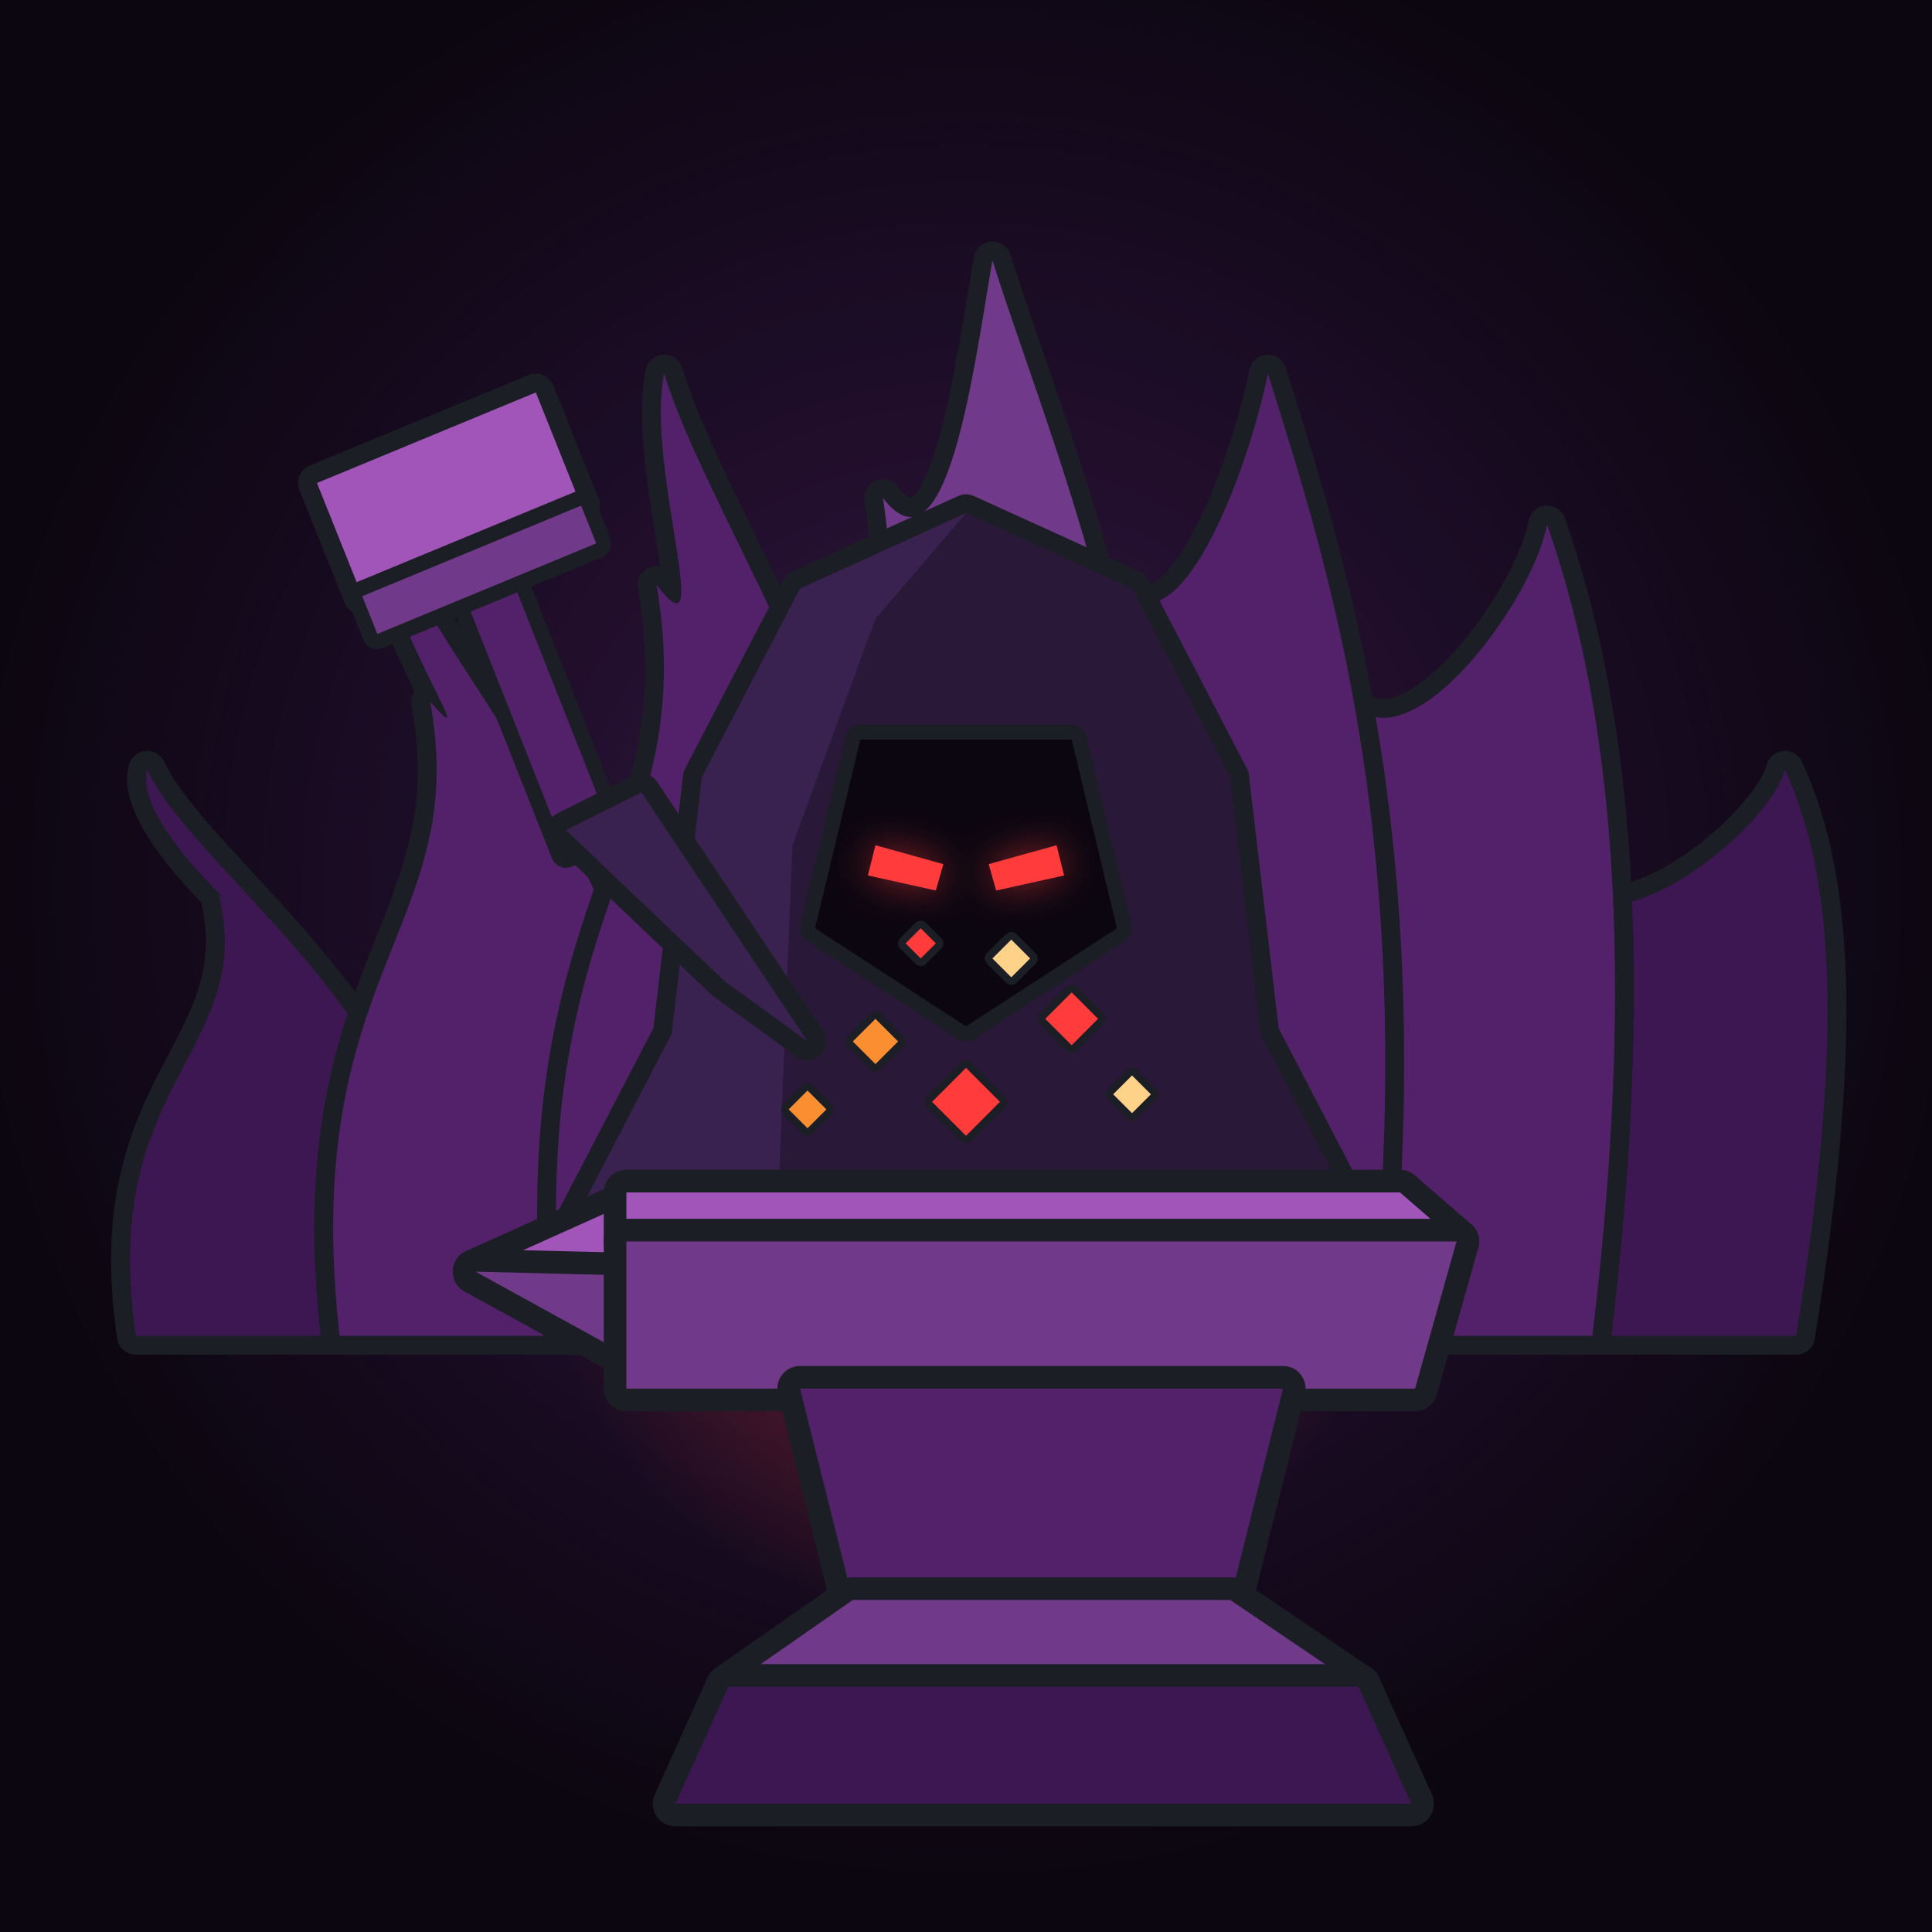
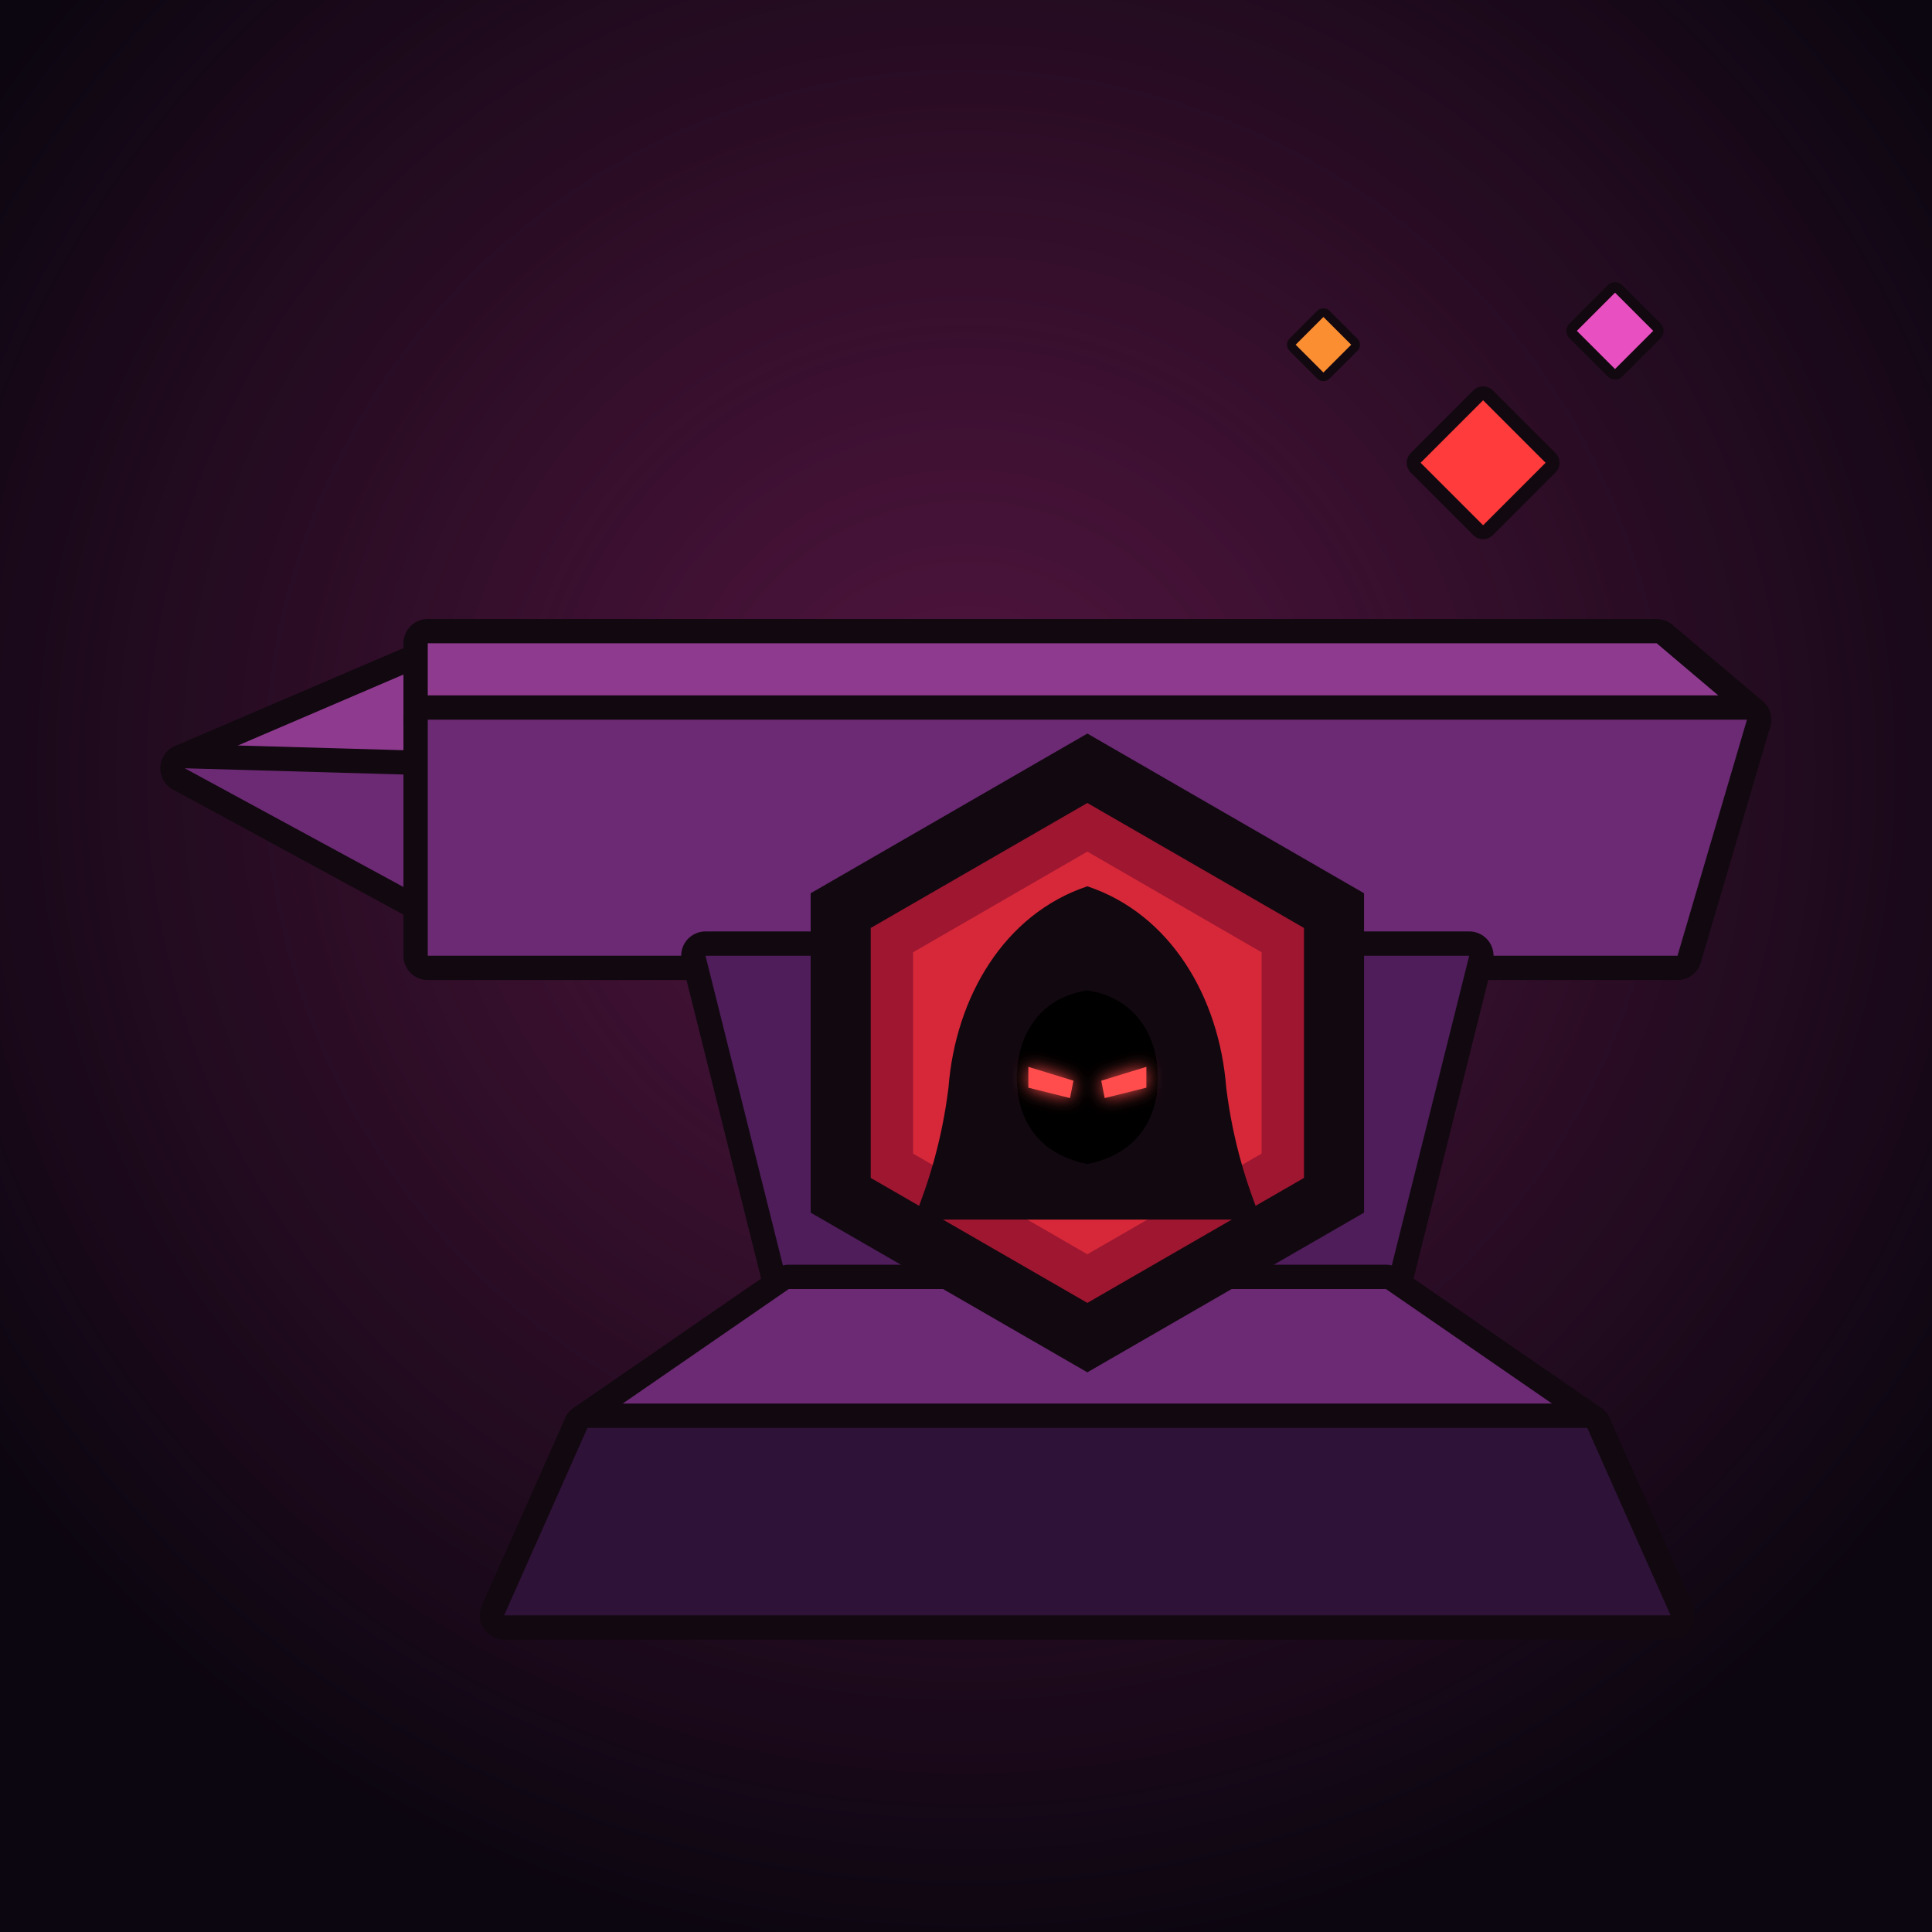
<svg xmlns="http://www.w3.org/2000/svg" viewBox="0 0 512 512" role="img" aria-label="Tenebris Forge">
  <defs>
-     <filter id="eye" x="-50%" y="-200%" width="200%" height="500%">
-       <feGaussianBlur stdDeviation="5" />
+     <filter id="glow" x="-100%" y="-300%" width="300%" height="700%">
+       <feGaussianBlur stdDeviation="2.5" result="b" />
+       <feMerge>
+         <feMergeNode in="b" />
+         <feMergeNode in="SourceGraphic" />
+       </feMerge>
    </filter>
-     <radialGradient id="g" cx="50%" cy="46%" r="52%">
-       <stop offset="0" stop-color="#52216a" stop-opacity=".55" />
-       <stop offset="1" stop-color="#52216a" stop-opacity="0" />
-     </radialGradient>
-     <radialGradient id="f" cx="50%" cy="62%" r="22%">
-       <stop offset="0" stop-color="#ff3b3b" stop-opacity=".45" />
-       <stop offset="1" stop-color="#ff3b3b" stop-opacity="0" />
+     <radialGradient id="g" cx="50%" cy="40%" r="62%">
+       <stop offset="0" stop-color="#7a1d5a" stop-opacity=".65" />
+       <stop offset="1" stop-color="#7a1d5a" stop-opacity="0" />
    </radialGradient>
  </defs>
  <rect width="512" height="512" fill="#0b0610" />
  <rect width="512" height="512" fill="url(#g)" />
-   <rect width="512" height="512" fill="url(#f)" />
-   <g transform="translate(0 24)">
-     <path d="M36,330 C26,262 68,255 58,213 C72,225 35,195 39,180 C53,210 128,255 116,330 Z" fill="#3d1752" stroke="#1b1e24" stroke-width="10" stroke-linejoin="round" paint-order="stroke" />
-     <path d="M396,330 C386,262 428,255 418,213 C432,225 469,195 473,180 C487,210 488,255 476,330 Z" fill="#3d1752" stroke="#1b1e24" stroke-width="10" stroke-linejoin="round" paint-order="stroke" />
-     <path d="M90,330 C79,233 125,222 114,162 C130,180 98,136 102,115 C117,158 191,222 178,330 Z" fill="#52216a" stroke="#1b1e24" stroke-width="10" stroke-linejoin="round" paint-order="stroke" />
-     <path d="M334,330 C323,233 369,222 358,162 C373,180 406,136 410,115 C425,158 435,222 422,330 Z" fill="#52216a" stroke="#1b1e24" stroke-width="10" stroke-linejoin="round" paint-order="stroke" />
-     <path d="M149,330 C138,215 186,202 174,131 C190,152 171,100 176,75 C192,126 255,202 241,330 Z" fill="#52216a" stroke="#1b1e24" stroke-width="10" stroke-linejoin="round" paint-order="stroke" />
-     <path d="M271,330 C259,215 308,202 296,131 C312,152 331,100 336,75 C352,126 377,202 363,330 Z" fill="#52216a" stroke="#1b1e24" stroke-width="10" stroke-linejoin="round" paint-order="stroke" />
-     <path d="M206,330 C194,202 246,188 234,108 C251,130 258,74 263,45 C281,102 321,188 306,330 Z" fill="#713989" stroke="#1b1e24" stroke-width="10" stroke-linejoin="round" paint-order="stroke" />
-     <polygon points="256,112 300,132 326,182 334,250 360,300 152,300 178,250 186,182 212,132" fill="#2a1838" stroke="#1b1e24" stroke-width="10" stroke-linejoin="round" paint-order="stroke" />
-     <polygon points="256,112 212,132 186,182 178,250 152,300 206,300 210,200 232,140" fill="#3a2250" />
-     <polygon points="228,172 284,172 296,222 256,248 216,222" fill="#0b0610" stroke="#1b1e24" stroke-width="8" stroke-linejoin="round" paint-order="stroke" />
-     <g opacity=".55" filter="url(#eye)">
-       <polygon points="232,200 250,205 248,212 230,208" fill="#ff3b3b" />
-       <polygon points="280,200 262,205 264,212 282,208" fill="#ff3b3b" />
+   <g transform="translate(23.2 38.0) scale(0.92)">
+     <g>
+       <polygon points="28,180 98,150 98,182" fill="#8e3a8f" stroke="#120810" stroke-width="14" stroke-linejoin="round" paint-order="stroke" />
+       <polygon points="28,180 98,182 98,218" fill="#6b2a73" stroke="#120810" stroke-width="14" stroke-linejoin="round" paint-order="stroke" />
+       <polygon points="98,144 452,144 478,166 98,166" fill="#8e3a8f" stroke="#120810" stroke-width="14" stroke-linejoin="round" paint-order="stroke" />
+       <polygon points="98,166 478,166 458,234 98,234" fill="#6b2a73" stroke="#120810" stroke-width="14" stroke-linejoin="round" paint-order="stroke" />
+       <polygon points="178,234 398,234 374,330 202,330" fill="#4e1d5a" stroke="#120810" stroke-width="14" stroke-linejoin="round" paint-order="stroke" />
+       <polygon points="202,330 374,330 432,370 144,370" fill="#6b2a73" stroke="#120810" stroke-width="14" stroke-linejoin="round" paint-order="stroke" />
+       <polygon points="144,370 432,370 456,424 120,424" fill="#2f1238" stroke="#120810" stroke-width="14" stroke-linejoin="round" paint-order="stroke" />
+       <polygon points="288,170 367.7,216 367.7,308 288,354 208.3,308 208.3,216" fill="#120810" />
+       <polygon points="288,190 350.4,226 350.4,298 288,334 225.6,298 225.6,226" fill="#9e1630" />
+       <polygon points="288,204 338.2,233 338.2,291 288,320 237.8,291 237.8,233" fill="#d62839" />
+       <path d="M288 214 C312 222 326 246 328 272 C330 288 334 300 338 310 L238 310 C242 300 246 288 248 272 C250 246 264 222 288 214Z" fill="#120810" />
+       <path d="M288 244 C302 246 310 258 308 274 C306 286 298 292 288 294 C278 292 270 286 268 274 C266 258 274 246 288 244Z" fill="#000" />
+       <g filter="url(#glow)">
+         <polygon points="271,266 284,270 283,275 271,272" fill="#ff4d4d" />
+         <polygon points="305,266 292,270 293,275 305,272" fill="#ff4d4d" />
+       </g>
+       <polygon points="402,74 420,92 402,110 384,92" fill="#ff3b3b" stroke="#120810" stroke-width="8" stroke-linejoin="round" paint-order="stroke" />
+       <polygon points="440,43 451,54 440,65 429,54" fill="#e84fc0" stroke="#120810" stroke-width="6" stroke-linejoin="round" paint-order="stroke" />
+       <polygon points="356,50 364,58 356,66 348,58" fill="#fb8e31" stroke="#120810" stroke-width="5" stroke-linejoin="round" paint-order="stroke" />
    </g>
-     <polygon points="232,200 250,205 248,212 230,208" fill="#ff3b3b" />
-     <polygon points="280,200 262,205 264,212 282,208" fill="#ff3b3b" />
-     <polygon points="150,202 162,196 128,110 116,116" fill="#52216a" stroke="#1b1e24" stroke-width="8" stroke-linejoin="round" paint-order="stroke" />
-     <polygon points="84,104 142,80 154,110 96,134" fill="#a155b9" stroke="#1b1e24" stroke-width="10" stroke-linejoin="round" paint-order="stroke" />
-     <polygon points="96,134 154,110 158,120 100,144" fill="#713989" stroke="#1b1e24" stroke-width="8" stroke-linejoin="round" paint-order="stroke" />
-     <polygon points="192,236 214,252 170,186 150,196" fill="#3a2250" stroke="#1b1e24" stroke-width="10" stroke-linejoin="round" paint-order="stroke" />
-     <polygon points="126,313 166,295 166,314" fill="#a155b9" stroke="#1b1e24" stroke-width="12" stroke-linejoin="round" paint-order="stroke" />
-     <polygon points="126,313 166,314 166,335" fill="#713989" stroke="#1b1e24" stroke-width="12" stroke-linejoin="round" paint-order="stroke" />
-     <polygon points="166,292 371,292 386,305 166,305" fill="#a155b9" stroke="#1b1e24" stroke-width="12" stroke-linejoin="round" paint-order="stroke" />
-     <polygon points="166,305 386,305 375,344 166,344" fill="#713989" stroke="#1b1e24" stroke-width="12" stroke-linejoin="round" paint-order="stroke" />
-     <polygon points="212,344 340,344 326,400 226,400" fill="#52216a" stroke="#1b1e24" stroke-width="12" stroke-linejoin="round" paint-order="stroke" />
-     <polygon points="226,400 326,400 360,423 193,423" fill="#713989" stroke="#1b1e24" stroke-width="12" stroke-linejoin="round" paint-order="stroke" />
-     <polygon points="193,423 360,423 374,454 179,454" fill="#3d1752" stroke="#1b1e24" stroke-width="12" stroke-linejoin="round" paint-order="stroke" />
-     <polygon points="256,259 265,268 256,277 247,268" fill="#ff3b3b" stroke="#1b1e24" stroke-width="4" stroke-linejoin="round" paint-order="stroke" />
-     <polygon points="232,246 238,252 232,258 226,252" fill="#fb8e31" stroke="#1b1e24" stroke-width="4" stroke-linejoin="round" paint-order="stroke" />
-     <polygon points="284,239 291,246 284,253 277,246" fill="#ff3b3b" stroke="#1b1e24" stroke-width="4" stroke-linejoin="round" paint-order="stroke" />
-     <polygon points="300,261 305,266 300,271 295,266" fill="#ffd28a" stroke="#1b1e24" stroke-width="4" stroke-linejoin="round" paint-order="stroke" />
-     <polygon points="214,265 219,270 214,275 209,270" fill="#fb8e31" stroke="#1b1e24" stroke-width="4" stroke-linejoin="round" paint-order="stroke" />
-     <polygon points="268,225 273,230 268,235 263,230" fill="#ffd28a" stroke="#1b1e24" stroke-width="4" stroke-linejoin="round" paint-order="stroke" />
-     <polygon points="244,222 248,226 244,230 240,226" fill="#ff3b3b" stroke="#1b1e24" stroke-width="4" stroke-linejoin="round" paint-order="stroke" />
  </g>
</svg>
